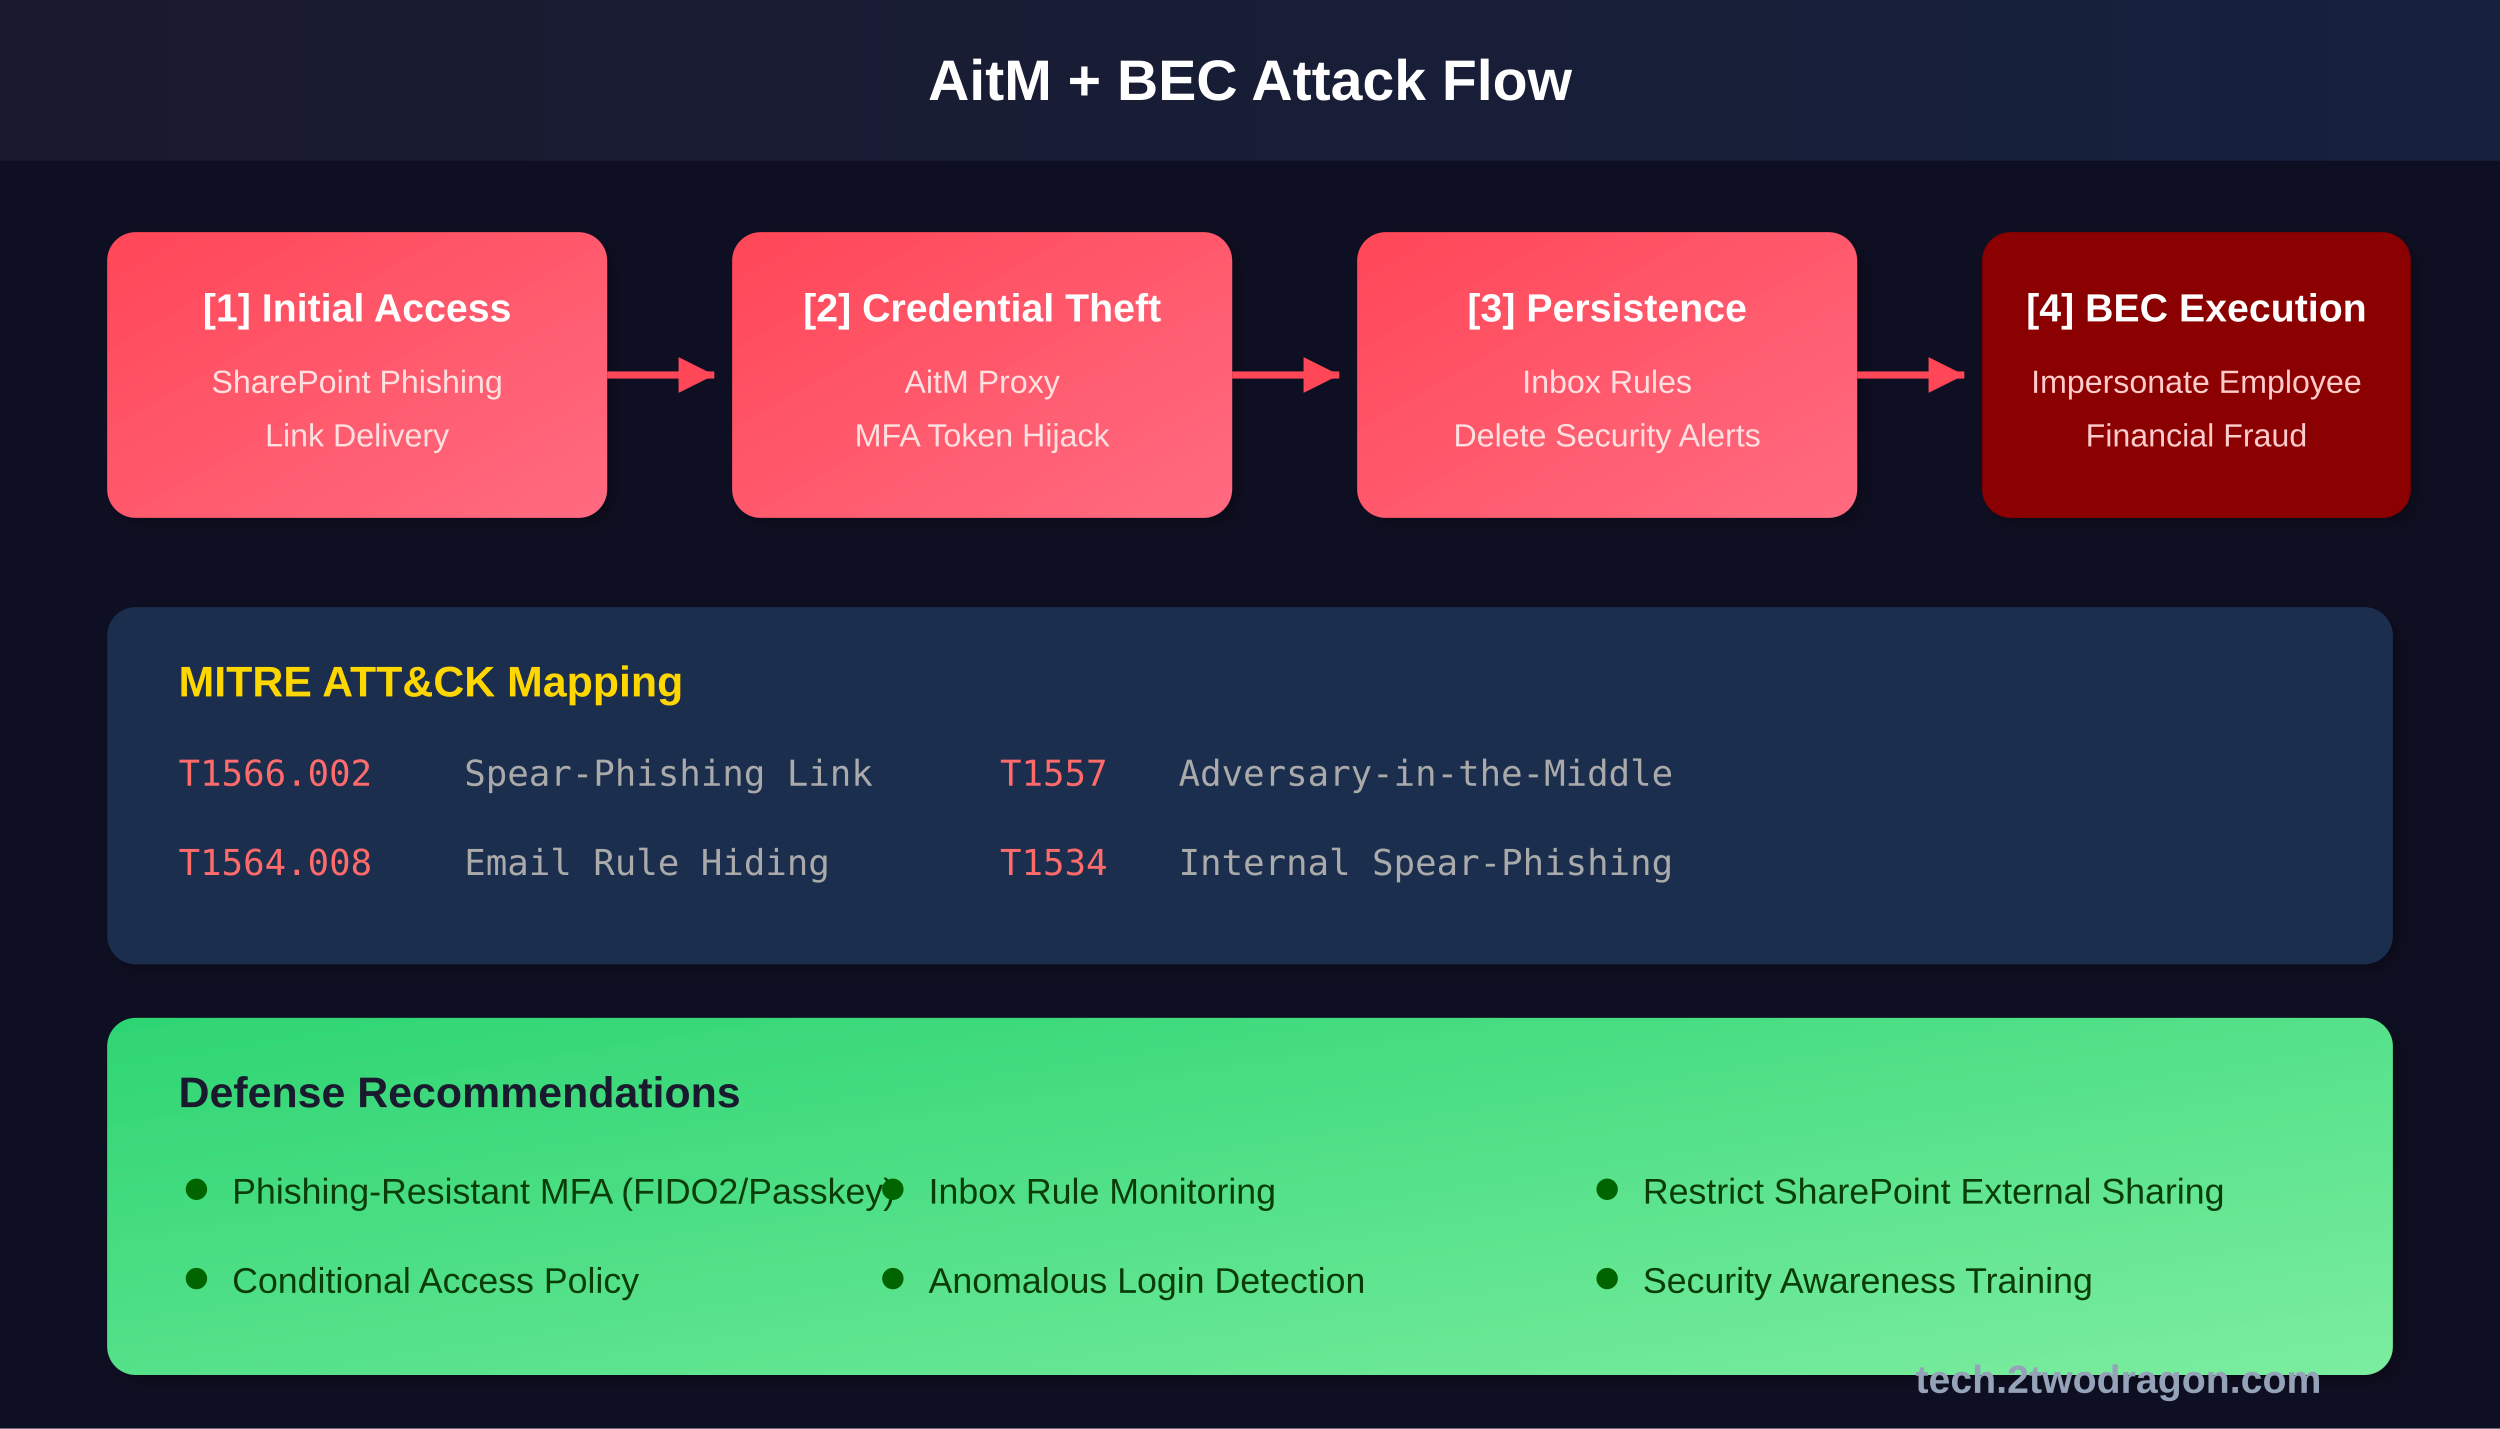
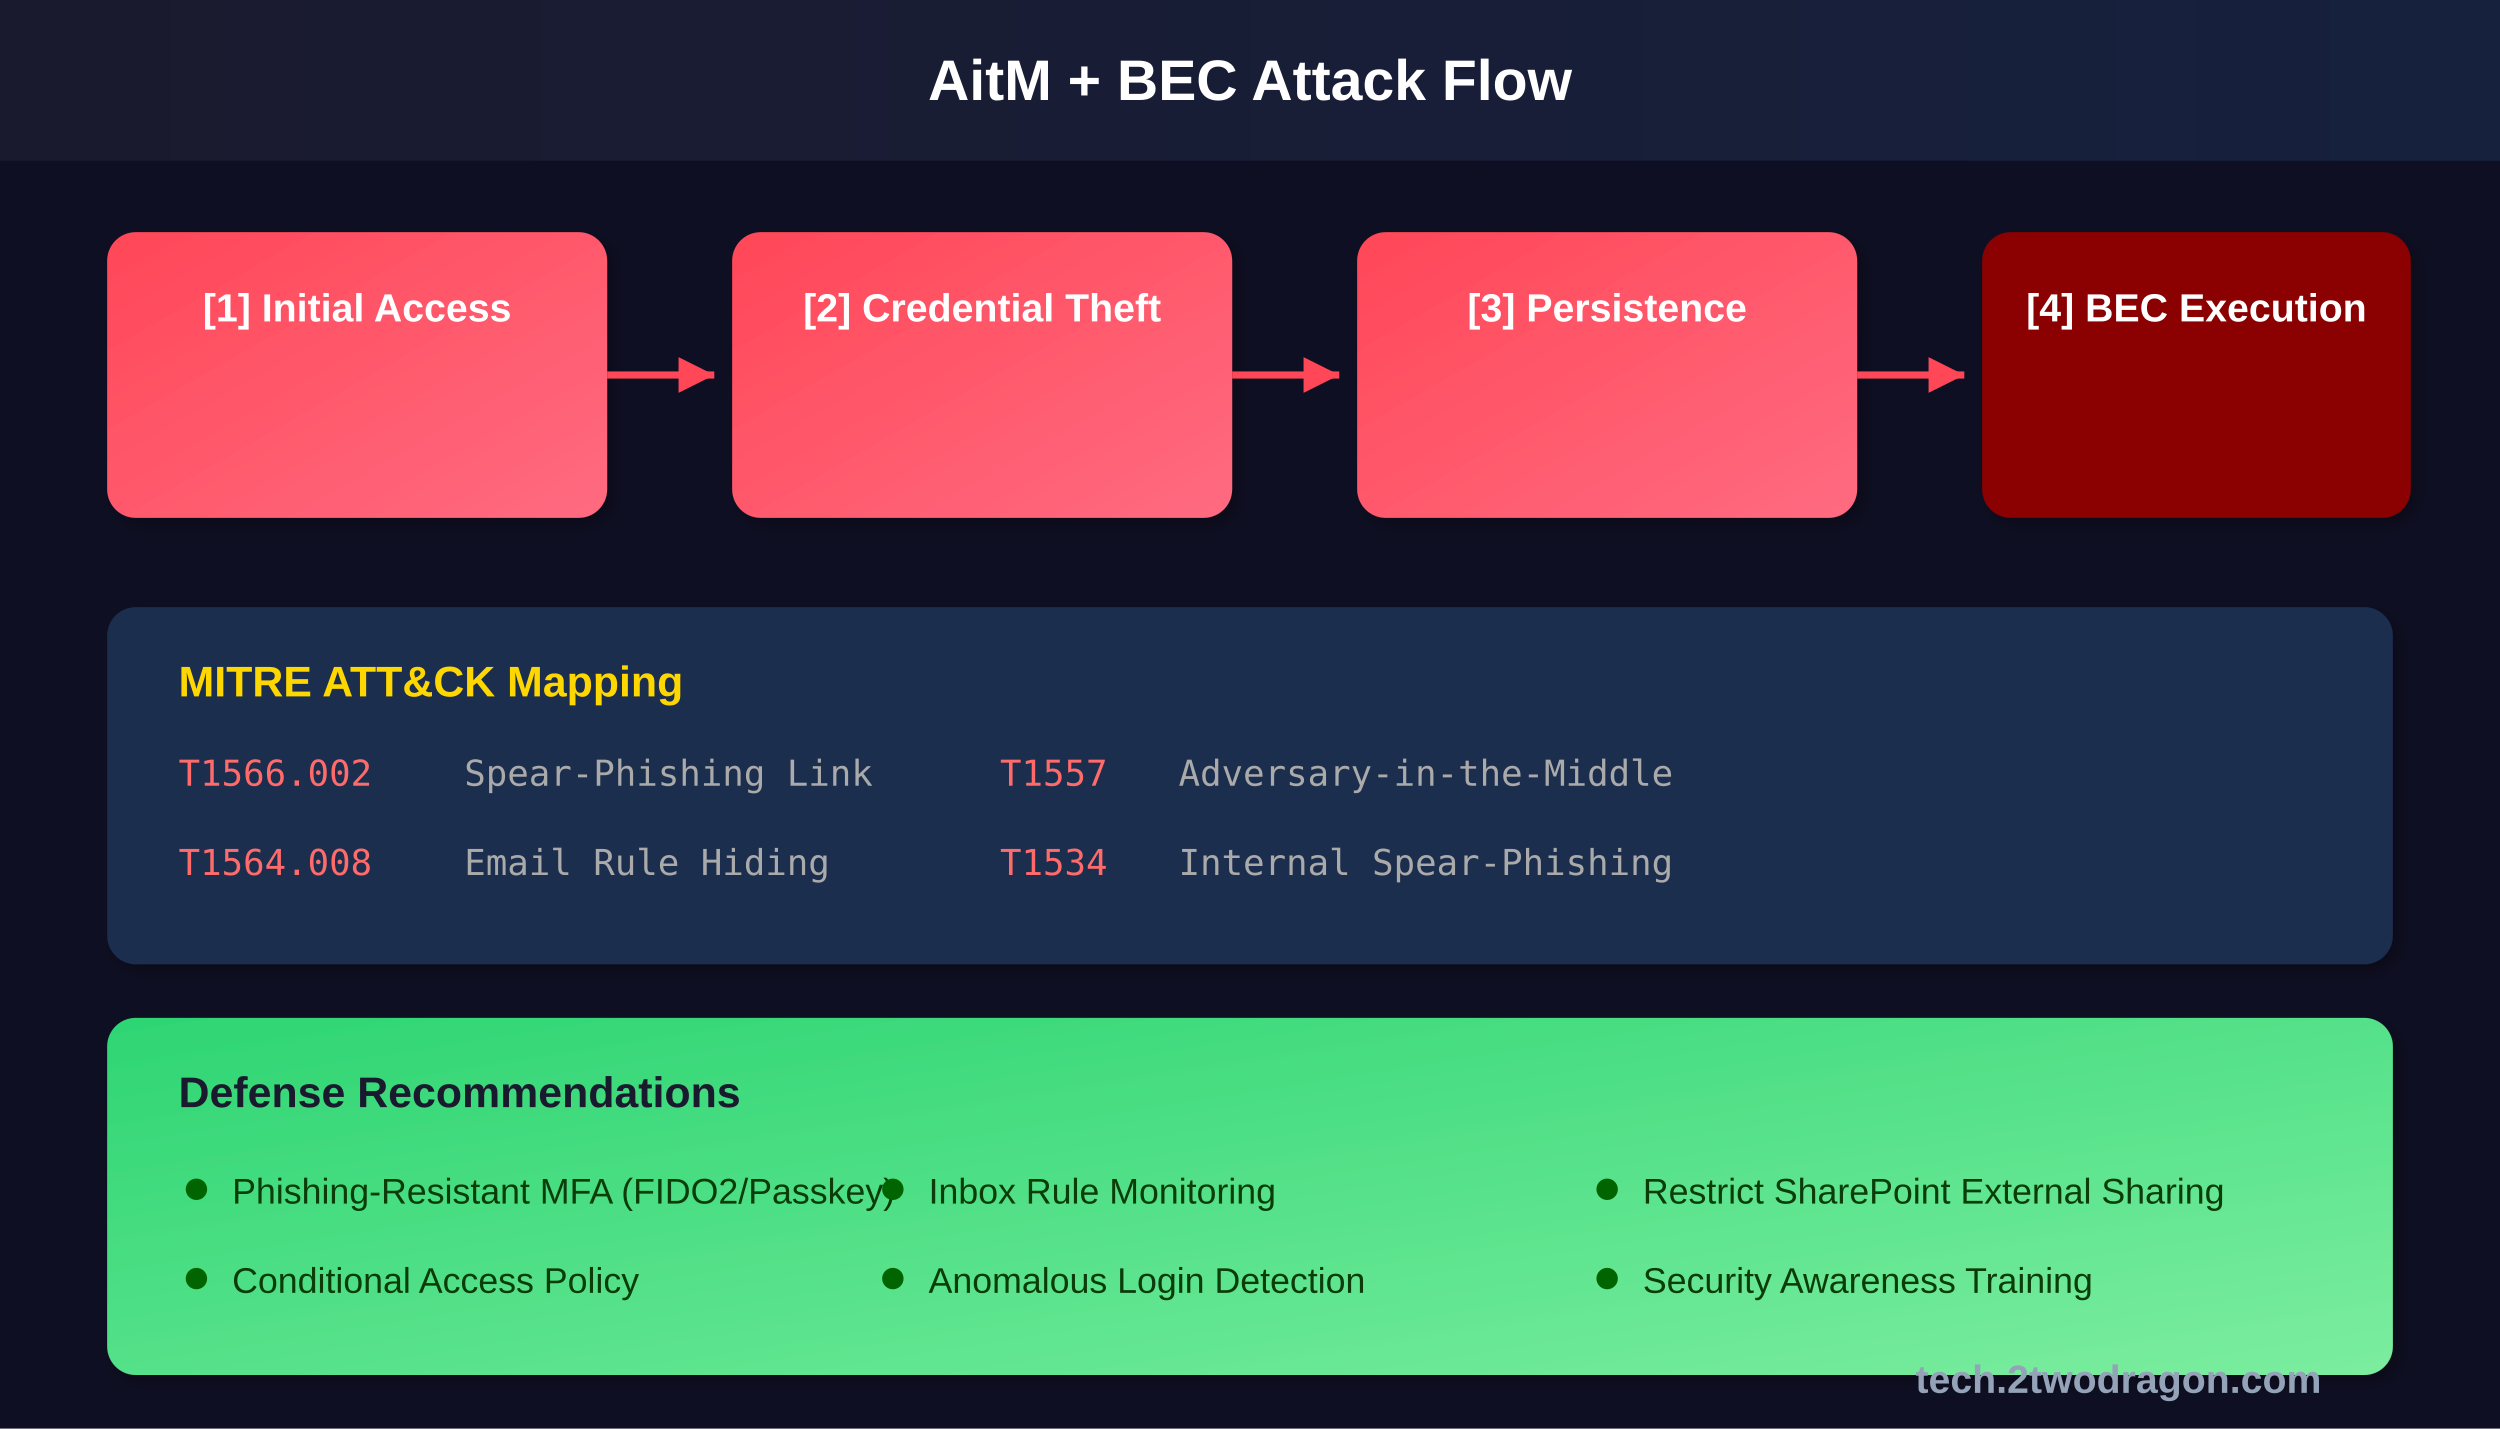
<svg xmlns="http://www.w3.org/2000/svg" viewBox="0 0 700 400" width="700" height="400">
  <defs>
    <linearGradient id="titleBg" x1="0%" y1="0%" x2="100%" y2="0%">
      <stop offset="0%" style="stop-color:#1a1a2e" />
      <stop offset="100%" style="stop-color:#16213e" />
    </linearGradient>
    <linearGradient id="attackGrad" x1="0%" y1="0%" x2="100%" y2="100%">
      <stop offset="0%" style="stop-color:#ff4757" />
      <stop offset="100%" style="stop-color:#ff6b81" />
    </linearGradient>
    <linearGradient id="targetGrad" x1="0%" y1="0%" x2="100%" y2="100%">
      <stop offset="0%" style="stop-color:#2ed573" />
      <stop offset="100%" style="stop-color:#7bed9f" />
    </linearGradient>
    <filter id="glow">
      <feGaussianBlur stdDeviation="2" result="coloredBlur" />
      <feMerge>
        <feMergeNode in="coloredBlur" />
        <feMergeNode in="SourceGraphic" />
      </feMerge>
    </filter>
    <filter id="shadow">
      <feDropShadow dx="2" dy="2" stdDeviation="2" flood-opacity="0.3" />
    </filter>
  </defs>
  <rect width="700" height="400" fill="#0f0f23" />
  <rect x="0" y="0" width="700" height="45" fill="url(#titleBg)" />
  <text x="350" y="28" font-family="Arial, sans-serif" font-size="16" font-weight="bold" fill="#ffffff" text-anchor="middle">AitM + BEC Attack Flow</text>
  <rect x="30" y="65" width="140" height="80" rx="8" fill="url(#attackGrad)" filter="url(#shadow)" />
  <text x="100" y="90" font-family="Arial, sans-serif" font-size="11" font-weight="bold" fill="#fff" text-anchor="middle">[1] Initial Access</text>
-   <text x="100" y="110" font-family="Arial, sans-serif" font-size="9" fill="#ffe0e0" text-anchor="middle">SharePoint Phishing</text>
-   <text x="100" y="125" font-family="Arial, sans-serif" font-size="9" fill="#ffe0e0" text-anchor="middle">Link Delivery</text>
  <path d="M170 105 L200 105" stroke="#ff4757" stroke-width="2" fill="none" />
  <polygon points="200,105 190,100 190,110" fill="#ff4757" />
  <rect x="205" y="65" width="140" height="80" rx="8" fill="url(#attackGrad)" filter="url(#shadow)" />
  <text x="275" y="90" font-family="Arial, sans-serif" font-size="11" font-weight="bold" fill="#fff" text-anchor="middle">[2] Credential Theft</text>
-   <text x="275" y="110" font-family="Arial, sans-serif" font-size="9" fill="#ffe0e0" text-anchor="middle">AitM Proxy</text>
-   <text x="275" y="125" font-family="Arial, sans-serif" font-size="9" fill="#ffe0e0" text-anchor="middle">MFA Token Hijack</text>
  <path d="M345 105 L375 105" stroke="#ff4757" stroke-width="2" fill="none" />
  <polygon points="375,105 365,100 365,110" fill="#ff4757" />
  <rect x="380" y="65" width="140" height="80" rx="8" fill="url(#attackGrad)" filter="url(#shadow)" />
  <text x="450" y="90" font-family="Arial, sans-serif" font-size="11" font-weight="bold" fill="#fff" text-anchor="middle">[3] Persistence</text>
-   <text x="450" y="110" font-family="Arial, sans-serif" font-size="9" fill="#ffe0e0" text-anchor="middle">Inbox Rules</text>
-   <text x="450" y="125" font-family="Arial, sans-serif" font-size="9" fill="#ffe0e0" text-anchor="middle">Delete Security Alerts</text>
  <path d="M520 105 L550 105" stroke="#ff4757" stroke-width="2" fill="none" />
  <polygon points="550,105 540,100 540,110" fill="#ff4757" />
  <rect x="555" y="65" width="120" height="80" rx="8" fill="#8b0000" filter="url(#shadow)" />
  <text x="615" y="90" font-family="Arial, sans-serif" font-size="11" font-weight="bold" fill="#fff" text-anchor="middle">[4] BEC Execution</text>
-   <text x="615" y="110" font-family="Arial, sans-serif" font-size="9" fill="#ffcccc" text-anchor="middle">Impersonate Employee</text>
-   <text x="615" y="125" font-family="Arial, sans-serif" font-size="9" fill="#ffcccc" text-anchor="middle">Financial Fraud</text>
  <rect x="30" y="170" width="640" height="100" rx="8" fill="#1e2d4d" filter="url(#shadow)" />
  <text x="50" y="195" font-family="Arial, sans-serif" font-size="12" font-weight="bold" fill="#ffd700">MITRE ATT&amp;CK Mapping</text>
  <g font-family="monospace" font-size="10">
    <text x="50" y="220" fill="#ff6b6b">T1566.002</text>
    <text x="130" y="220" fill="#aaa">Spear-Phishing Link</text>
    <text x="280" y="220" fill="#ff6b6b">T1557</text>
    <text x="330" y="220" fill="#aaa">Adversary-in-the-Middle</text>
    <text x="50" y="245" fill="#ff6b6b">T1564.008</text>
    <text x="130" y="245" fill="#aaa">Email Rule Hiding</text>
    <text x="280" y="245" fill="#ff6b6b">T1534</text>
    <text x="330" y="245" fill="#aaa">Internal Spear-Phishing</text>
  </g>
  <rect x="30" y="285" width="640" height="100" rx="8" fill="url(#targetGrad)" filter="url(#shadow)" />
  <text x="50" y="310" font-family="Arial, sans-serif" font-size="12" font-weight="bold" fill="#1a1a2e">Defense Recommendations</text>
  <g font-family="Arial, sans-serif" font-size="10" fill="#0a3d0a">
    <circle cx="55" cy="333" r="3" fill="#006400" />
    <text x="65" y="337">Phishing-Resistant MFA (FIDO2/Passkey)</text>
    <circle cx="250" cy="333" r="3" fill="#006400" />
    <text x="260" y="337">Inbox Rule Monitoring</text>
    <circle cx="450" cy="333" r="3" fill="#006400" />
    <text x="460" y="337">Restrict SharePoint External Sharing</text>
    <circle cx="55" cy="358" r="3" fill="#006400" />
    <text x="65" y="362">Conditional Access Policy</text>
    <circle cx="250" cy="358" r="3" fill="#006400" />
    <text x="260" y="362">Anomalous Login Detection</text>
    <circle cx="450" cy="358" r="3" fill="#006400" />
    <text x="460" y="362">Security Awareness Training</text>
  </g>
  <text x="650" y="390" font-family="Arial, sans-serif" font-size="11" font-weight="bold" fill="#94a3b8" text-anchor="end">tech.2twodragon.com</text>
</svg>
